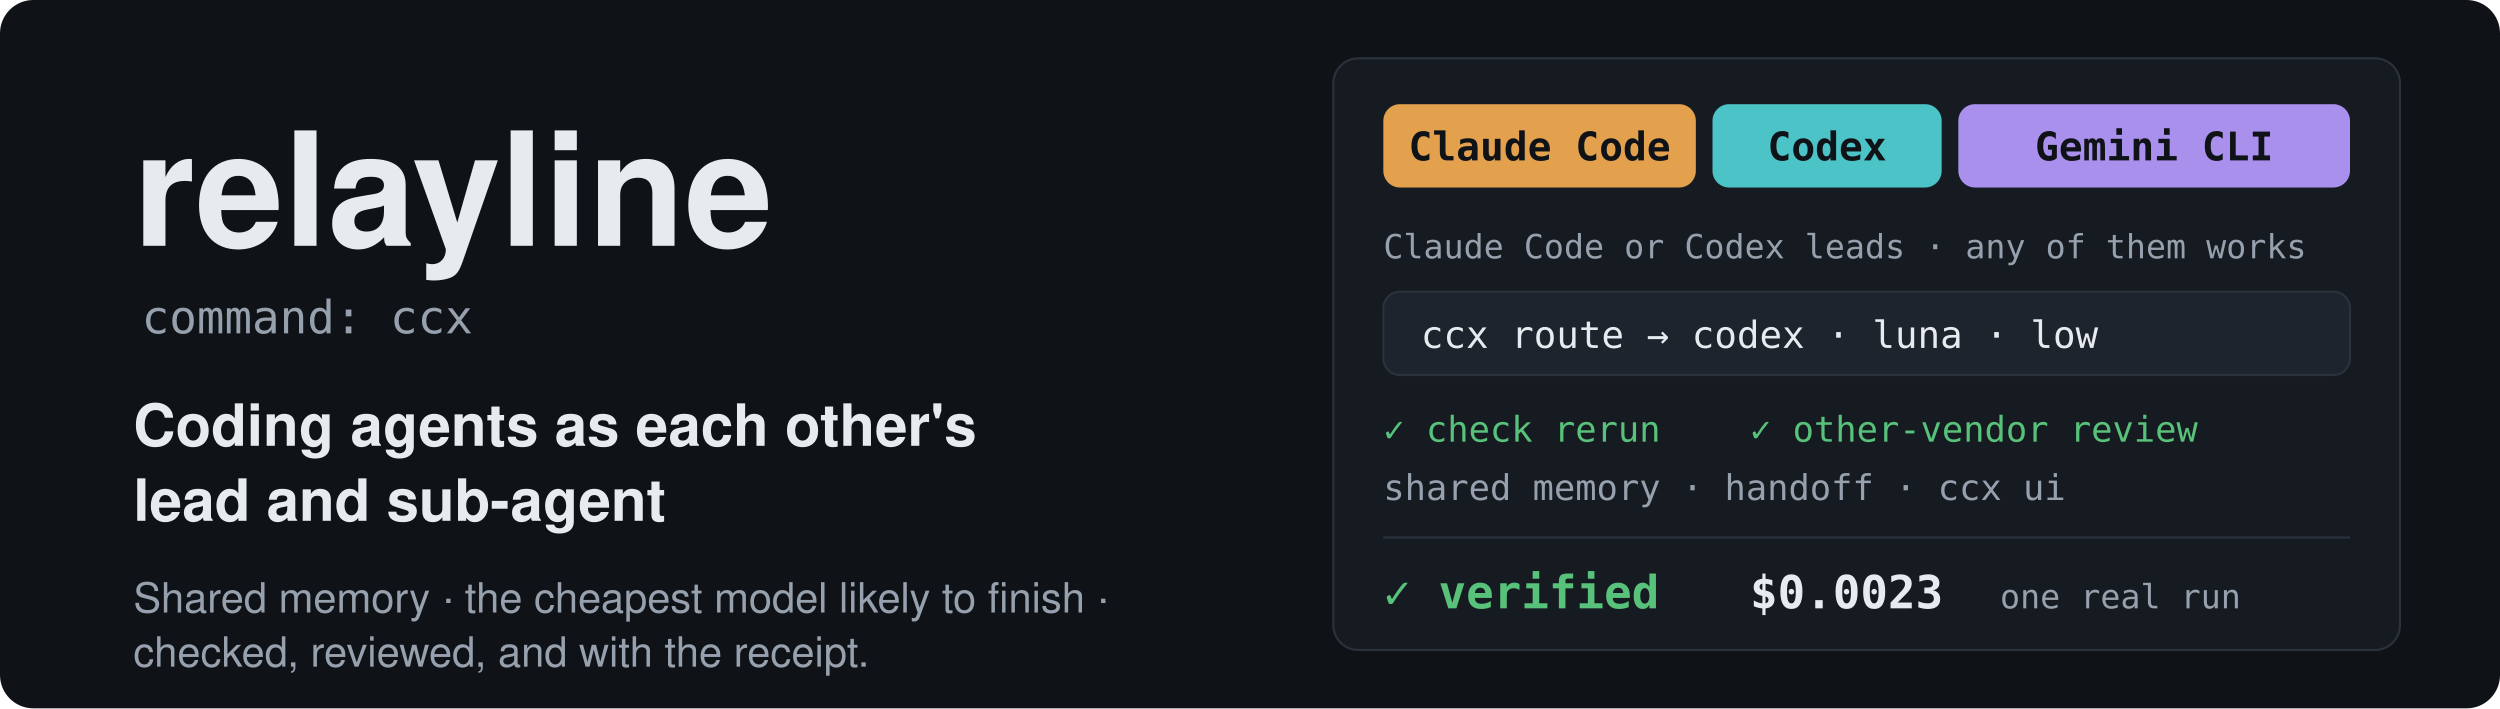
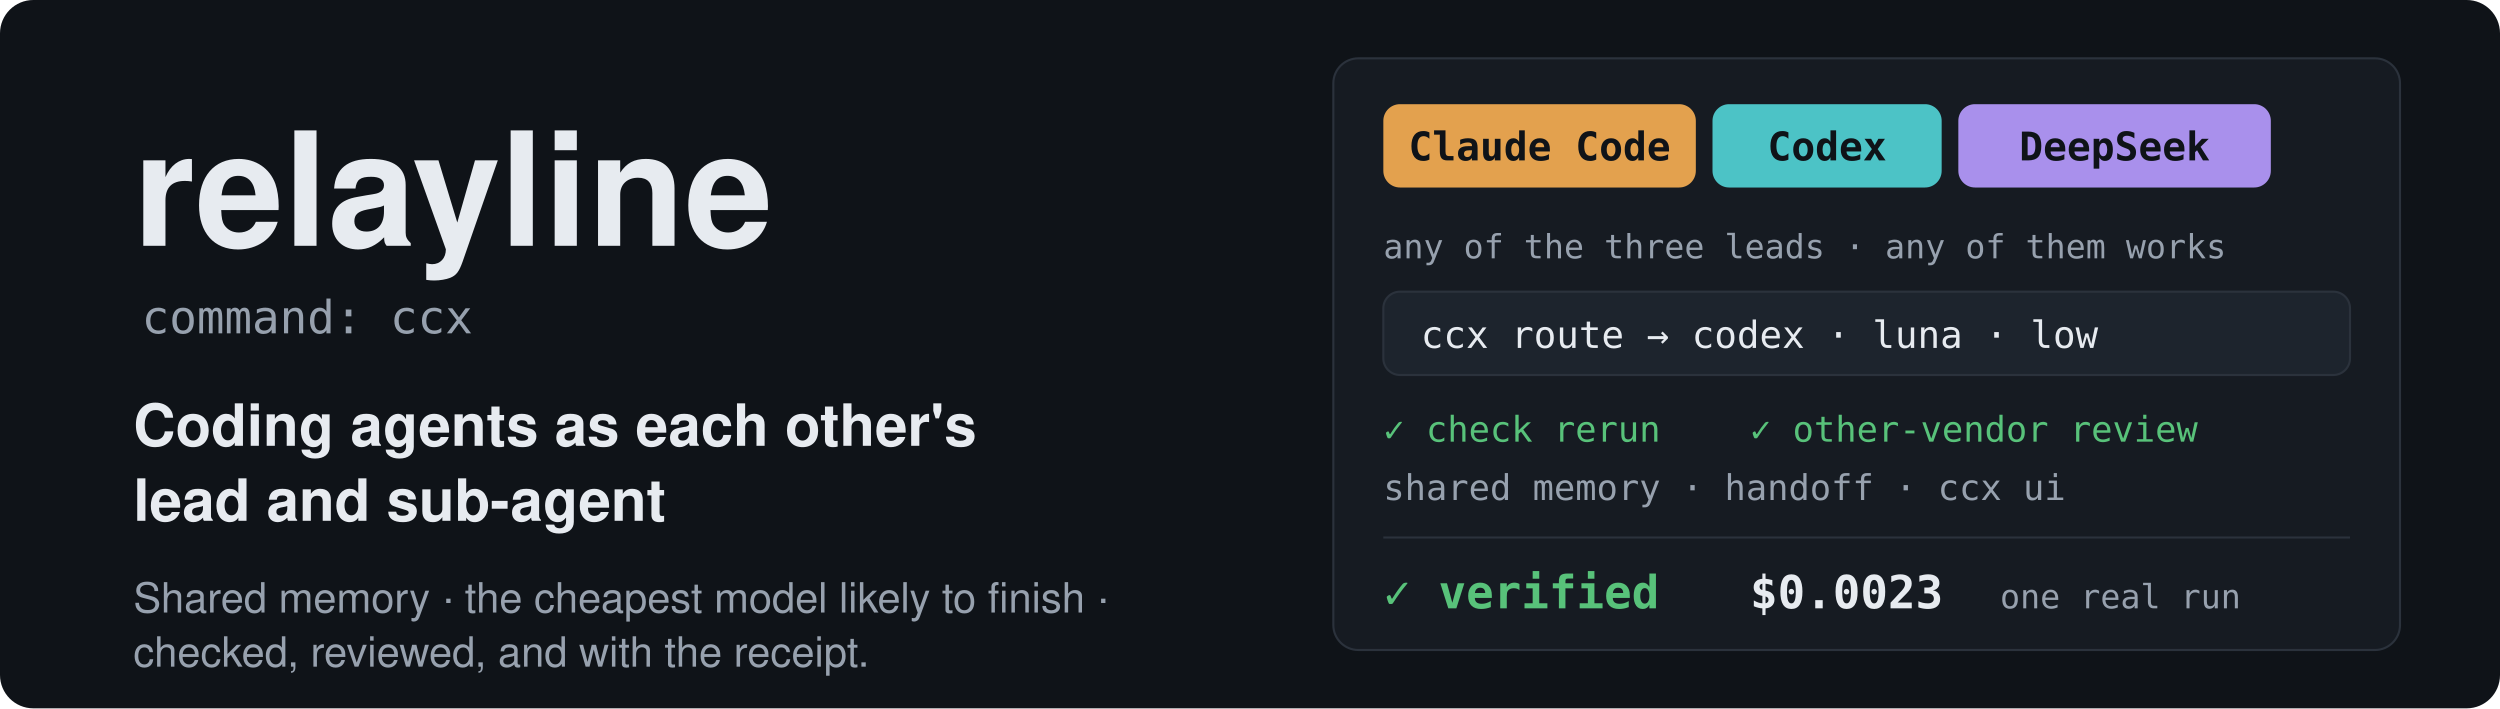
<svg xmlns="http://www.w3.org/2000/svg" viewBox="0 0 1200 340" width="1200" height="340" role="img" aria-labelledby="t d">
  <rect width="1200" height="340" rx="16" fill="#0f1318" />
  <g font-family="-apple-system,&quot;Segoe UI&quot;,Helvetica,Arial,sans-serif">
    <text x="64" y="118" font-size="76" font-weight="700" fill="#e7ebf0">relayline</text>
    <text x="68" y="160" font-size="22" fill="#97a1ae" font-family="ui-monospace,SFMono-Regular,&quot;Cascadia Mono&quot;,Menlo,Consolas,monospace">command: ccx</text>
    <text x="64" y="214" font-size="28" font-weight="600" fill="#e7ebf0">Coding agents as each other's</text>
    <text x="64" y="250" font-size="28" font-weight="600" fill="#e7ebf0">lead and sub-agent</text>
    <text x="64" y="294" font-size="20" fill="#97a1ae">Shared memory · the cheapest model likely to finish ·</text>
    <text x="64" y="320" font-size="20" fill="#97a1ae">checked, reviewed, and with the receipt.</text>
  </g>
  <g font-family="ui-monospace,SFMono-Regular,&quot;Cascadia Mono&quot;,Menlo,Consolas,monospace">
    <rect x="640" y="28" width="512" height="284" rx="12" fill="#161b22" stroke="#2b323c" />
    <rect x="664" y="50" width="150" height="40" rx="8" fill="#e3a14e" />
    <text x="739.0" y="77" font-size="19" font-weight="600" fill="#0f1318" text-anchor="middle">Claude Code</text>
    <rect x="822" y="50" width="110" height="40" rx="8" fill="#4cc3c6" />
    <text x="877.0" y="77" font-size="19" font-weight="600" fill="#0f1318" text-anchor="middle">Codex</text>
-     <rect x="940" y="50" width="188" height="40" rx="8" fill="#a990ec" />
-     <text x="1034.0" y="77" font-size="19" font-weight="600" fill="#0f1318" text-anchor="middle">Gemini CLI</text>
-     <text x="664" y="124" font-size="16" fill="#97a1ae">Claude Code or Codex leads · any of them works</text>
+     <rect x="940" y="50" width="150" height="40" rx="8" fill="#a990ec" />
+     <text x="1015.0" y="77" font-size="19" font-weight="600" fill="#0f1318" text-anchor="middle">DeepSeek</text>
+     <text x="664" y="124" font-size="16" fill="#97a1ae">any of the three leads · any of them works</text>
    <rect x="664" y="140" width="464" height="40" rx="8" fill="#1d242d" stroke="#2b323c" />
    <text x="682" y="167" font-size="18" fill="#e7ebf0">ccx route → codex · luna · low</text>
    <text x="664" y="212" font-size="17" fill="#58c27a">✓ check rerun</text>
    <text x="840" y="212" font-size="17" fill="#58c27a">✓ other-vendor review</text>
    <text x="664" y="240" font-size="17" fill="#97a1ae">shared memory · handoff · ccx ui</text>
    <line x1="664" y1="258" x2="1128" y2="258" stroke="#2b323c" />
    <text x="664" y="292" font-size="22" font-weight="700" fill="#58c27a">✓ verified</text>
    <text x="840" y="292" font-size="22" font-weight="700" fill="#e7ebf0">$0.0023</text>
    <text x="960" y="292" font-size="16" fill="#97a1ae">one real run</text>
  </g>
</svg>
